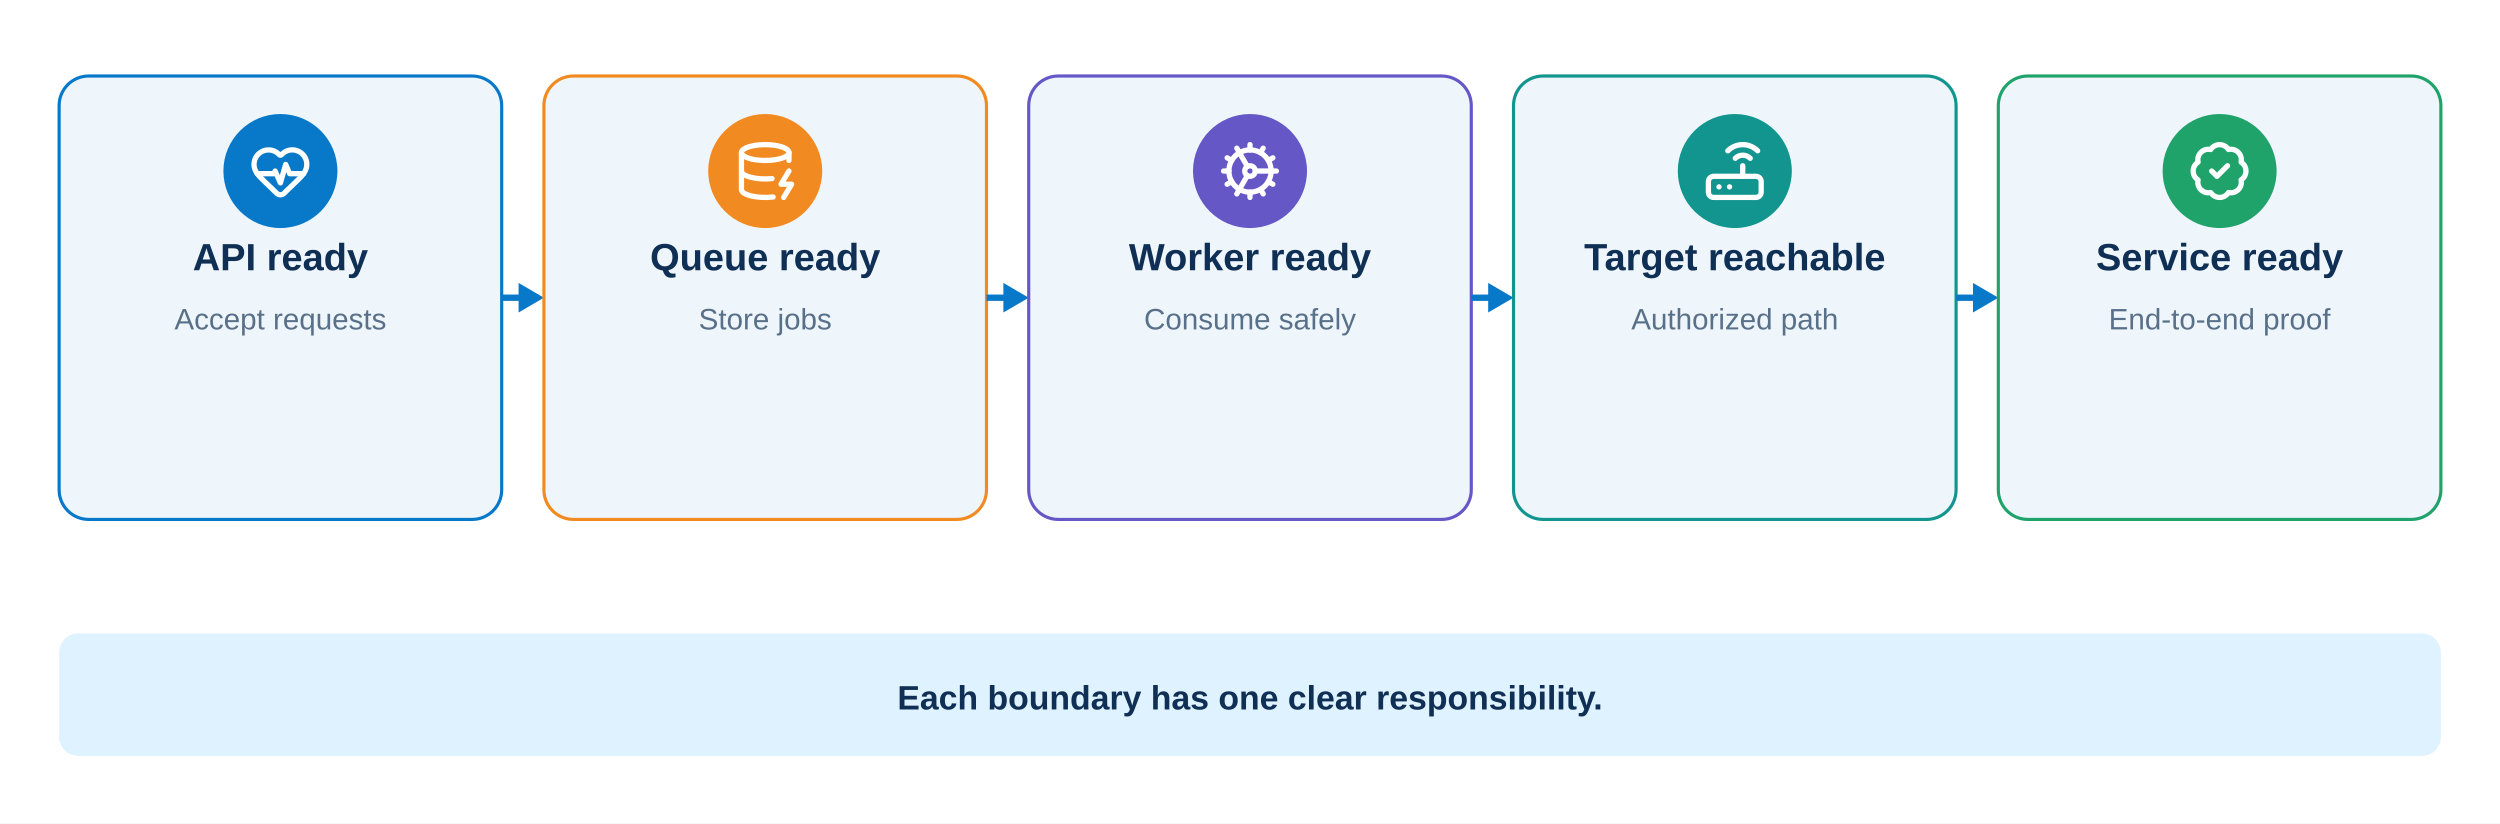
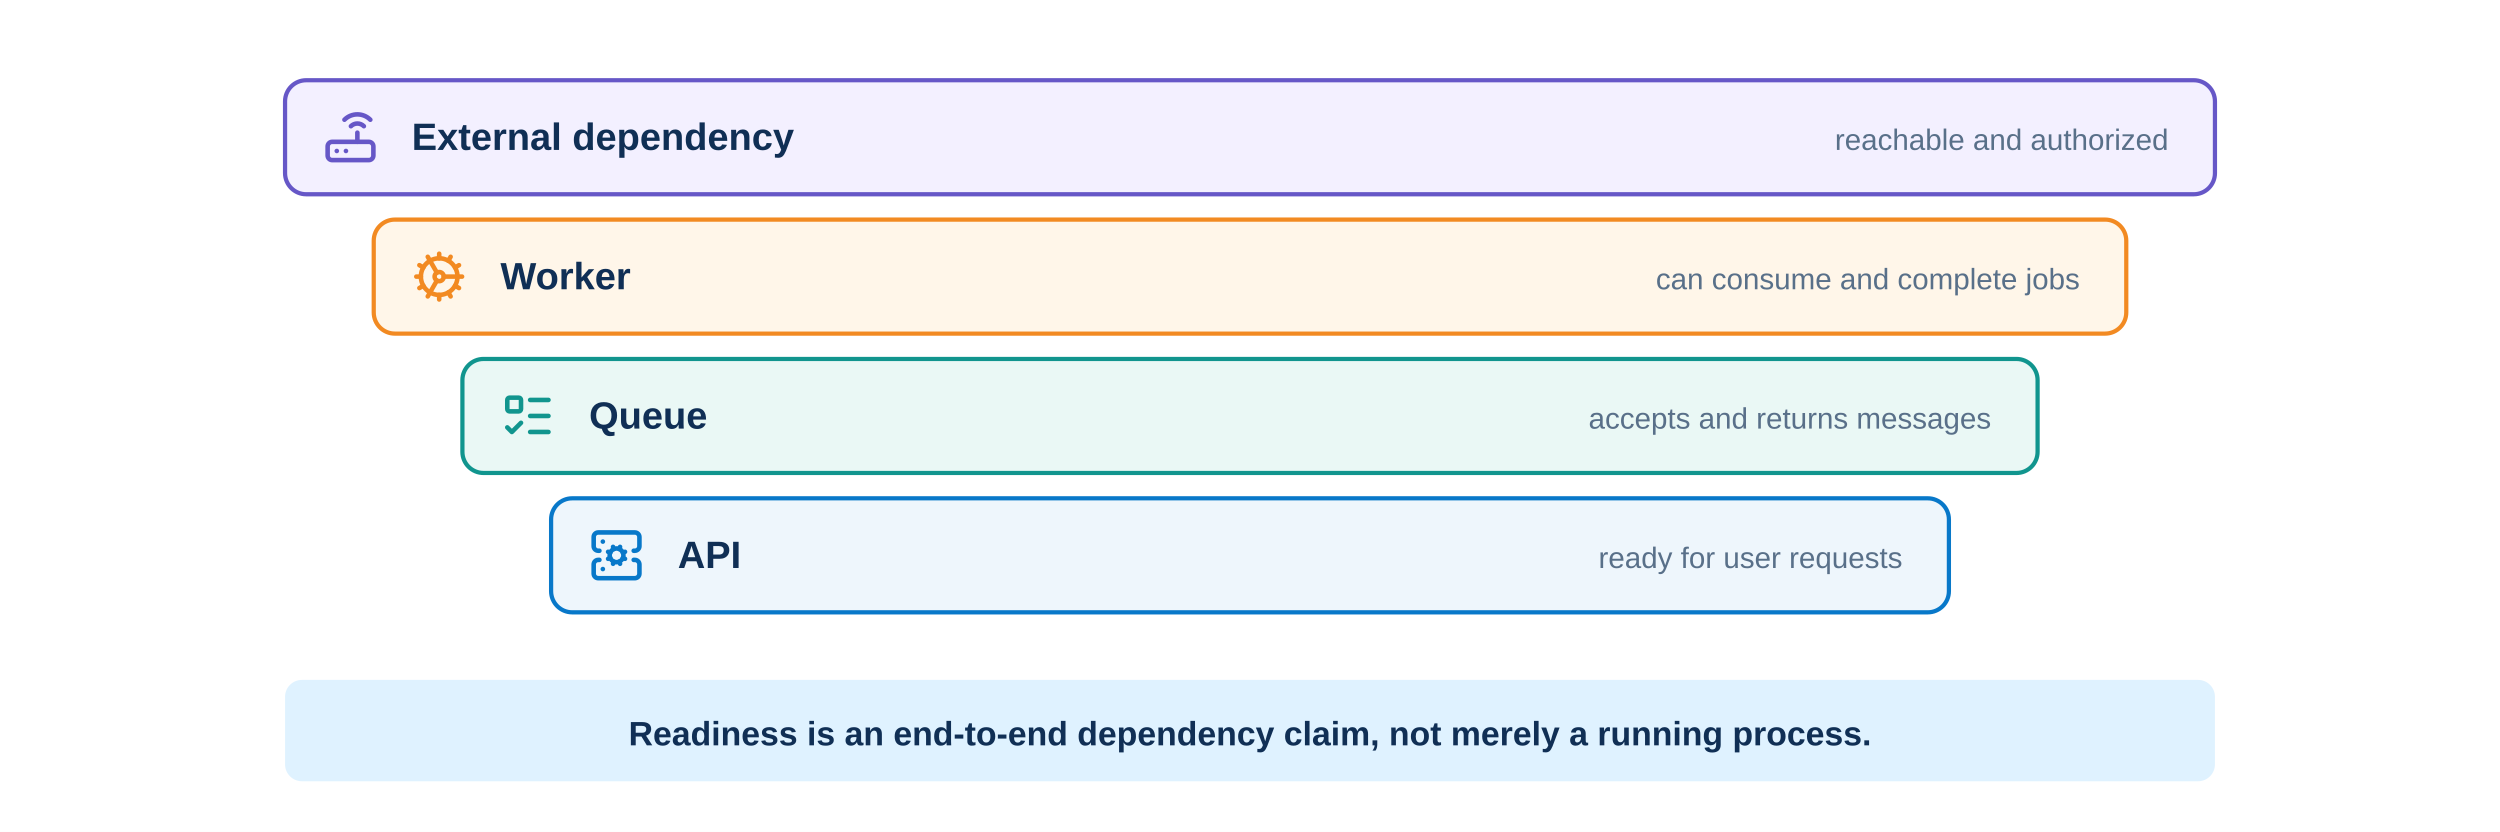
- <svg xmlns="http://www.w3.org/2000/svg" width="1184" height="390" viewBox="0 0 1184 390">
+ <svg xmlns="http://www.w3.org/2000/svg" width="1184" height="394" viewBox="0 0 1184 394">
  <rect width="100%" height="100%" fill="white" />
  <style>.label{font:700 18px Arial,sans-serif;fill:#102f55}.sub{font:400 14px Arial,sans-serif;fill:#597089}.band{font:700 16px Arial,sans-serif;fill:#102f55}.small{font:600 14px Arial,sans-serif;fill:#102f55}</style>
-   <rect x="28" y="36" width="209.6" height="210" rx="14" fill="#eef6fc" stroke="#0878c9" stroke-width="1.5" />
-   <circle cx="132.8" cy="81" r="27" fill="#0878c9" />
-   <g transform="translate(117.8 66) scale(1.25)" fill="none" stroke="#ffffff" stroke-width="2" stroke-linecap="round" stroke-linejoin="round">
-     <path d="M2 9.5a5.5 5.5 0 0 1 9.591-3.676.56.56 0 0 0 .818 0A5.49 5.49 0 0 1 22 9.5c0 2.29-1.5 4-3 5.5l-5.492 5.313a2 2 0 0 1-3 .019L5 15c-1.5-1.5-3-3.2-3-5.5" />
-     <path d="M3.22 13H9.5l.5-1 2 4.5 2-7 1.5 3.5h5.27" />
+   <rect x="135" y="38" width="914" height="54" rx="10" fill="#f3f0ff" stroke="#6657c7" stroke-width="2" />
+   <g transform="translate(153 52) scale(1.083333)" fill="none" stroke="#6657c7" stroke-width="2" stroke-linecap="round" stroke-linejoin="round">
+     <rect width="20" height="8" x="2" y="14" rx="2" />
+     <path d="M6.01 18H6" />
+     <path d="M10.01 18H10" />
+     <path d="M15 10v4" />
+     <path d="M17.84 7.17a4 4 0 0 0-5.66 0" />
+     <path d="M20.66 4.34a8 8 0 0 0-11.31 0" />
  </g>
-   <text x="132.8" y="128" text-anchor="middle" class="label">API ready</text>
-   <text x="132.8" y="156" text-anchor="middle" class="sub">Accept requests</text>
-   <line x1="237.6" y1="141" x2="246.6" y2="141" stroke="#0878c9" stroke-width="3" />
-   <path d="M245.6 134 L257.6 141 L245.6 148Z" fill="#0878c9" />
-   <rect x="257.6" y="36" width="209.6" height="210" rx="14" fill="#eef6fc" stroke="#f28a22" stroke-width="1.5" />
-   <circle cx="362.4" cy="81" r="27" fill="#f28a22" />
-   <g transform="translate(347.4 66) scale(1.25)" fill="none" stroke="#ffffff" stroke-width="2" stroke-linecap="round" stroke-linejoin="round">
-     <ellipse cx="12" cy="5" rx="9" ry="3" />
-     <path d="M3 5V19A9 3 0 0 0 15 21.84" />
-     <path d="M21 5V8" />
-     <path d="M21 12L18 17H22L19 22" />
-     <path d="M3 12A9 3 0 0 0 14.59 14.87" />
-   </g>
-   <text x="362.4" y="128" text-anchor="middle" class="label">Queue ready</text>
-   <text x="362.4" y="156" text-anchor="middle" class="sub">Store jobs</text>
-   <line x1="467.2" y1="141" x2="476.2" y2="141" stroke="#0878c9" stroke-width="3" />
-   <path d="M475.2 134 L487.2 141 L475.2 148Z" fill="#0878c9" />
-   <rect x="487.2" y="36" width="209.6" height="210" rx="14" fill="#eef6fc" stroke="#6657c7" stroke-width="1.5" />
-   <circle cx="592" cy="81" r="27" fill="#6657c7" />
-   <g transform="translate(577 66) scale(1.25)" fill="none" stroke="#ffffff" stroke-width="2" stroke-linecap="round" stroke-linejoin="round">
+   <text x="195" y="71" text-anchor="start" class="label">External dependency</text>
+   <text x="1027" y="71" text-anchor="end" class="sub">reachable and authorized</text>
+   <rect x="177" y="104" width="830" height="54" rx="10" fill="#fff6e9" stroke="#f28a22" stroke-width="2" />
+   <g transform="translate(195 118) scale(1.083333)" fill="none" stroke="#f28a22" stroke-width="2" stroke-linecap="round" stroke-linejoin="round">
    <path d="M11 10.27 7 3.34" />
    <path d="m11 13.73-4 6.93" />
    <path d="M12 22v-2" />
    <path d="M12 2v2" />
    <path d="M14 12h8" />
    <path d="m17 20.66-1-1.73" />
    <path d="m17 3.34-1 1.73" />
    <path d="M2 12h2" />
    <path d="m20.66 17-1.73-1" />
    <path d="m20.66 7-1.73 1" />
    <path d="m3.34 17 1.73-1" />
    <path d="m3.34 7 1.73 1" />
    <circle cx="12" cy="12" r="2" />
    <circle cx="12" cy="12" r="8" />
  </g>
-   <text x="592" y="128" text-anchor="middle" class="label">Worker ready</text>
-   <text x="592" y="156" text-anchor="middle" class="sub">Consume safely</text>
-   <line x1="696.8" y1="141" x2="705.8" y2="141" stroke="#0878c9" stroke-width="3" />
-   <path d="M704.8 134 L716.8 141 L704.8 148Z" fill="#0878c9" />
-   <rect x="716.8" y="36" width="209.6" height="210" rx="14" fill="#eef6fc" stroke="#11958e" stroke-width="1.5" />
-   <circle cx="821.6" cy="81" r="27" fill="#11958e" />
-   <g transform="translate(806.6 66) scale(1.25)" fill="none" stroke="#ffffff" stroke-width="2" stroke-linecap="round" stroke-linejoin="round">
-     <rect width="20" height="8" x="2" y="14" rx="2" />
-     <path d="M6.01 18H6" />
-     <path d="M10.01 18H10" />
-     <path d="M15 10v4" />
-     <path d="M17.84 7.17a4 4 0 0 0-5.66 0" />
-     <path d="M20.66 4.34a8 8 0 0 0-11.31 0" />
+   <text x="237" y="137" text-anchor="start" class="label">Worker</text>
+   <text x="985" y="137" text-anchor="end" class="sub">can consume and complete jobs</text>
+   <rect x="219" y="170" width="746" height="54" rx="10" fill="#eaf8f5" stroke="#11958e" stroke-width="2" />
+   <g transform="translate(237 184) scale(1.083333)" fill="none" stroke="#11958e" stroke-width="2" stroke-linecap="round" stroke-linejoin="round">
+     <path d="M13 5h8" />
+     <path d="M13 12h8" />
+     <path d="M13 19h8" />
+     <path d="m3 17 2 2 4-4" />
+     <rect x="3" y="4" width="6" height="6" rx="1" />
  </g>
-   <text x="821.6" y="128" text-anchor="middle" class="label">Target reachable</text>
-   <text x="821.6" y="156" text-anchor="middle" class="sub">Authorized path</text>
-   <line x1="926.4" y1="141" x2="935.4" y2="141" stroke="#0878c9" stroke-width="3" />
-   <path d="M934.4 134 L946.4 141 L934.4 148Z" fill="#0878c9" />
-   <rect x="946.4" y="36" width="209.6" height="210" rx="14" fill="#eef6fc" stroke="#20a36a" stroke-width="1.5" />
-   <circle cx="1051.2" cy="81" r="27" fill="#20a36a" />
-   <g transform="translate(1036.2 66) scale(1.25)" fill="none" stroke="#ffffff" stroke-width="2" stroke-linecap="round" stroke-linejoin="round">
-     <path d="M3.85 8.62a4 4 0 0 1 4.78-4.77 4 4 0 0 1 6.74 0 4 4 0 0 1 4.78 4.78 4 4 0 0 1 0 6.74 4 4 0 0 1-4.77 4.78 4 4 0 0 1-6.75 0 4 4 0 0 1-4.78-4.77 4 4 0 0 1 0-6.76Z" />
-     <path d="m9 12 2 2 4-4" />
+   <text x="279" y="203" text-anchor="start" class="label">Queue</text>
+   <text x="943" y="203" text-anchor="end" class="sub">accepts and returns messages</text>
+   <rect x="261" y="236" width="662" height="54" rx="10" fill="#eef6fc" stroke="#0878c9" stroke-width="2" />
+   <g transform="translate(279 250) scale(1.083333)" fill="none" stroke="#0878c9" stroke-width="2" stroke-linecap="round" stroke-linejoin="round">
+     <path d="m10.852 14.772-.383.923" />
+     <path d="M13.148 14.772a3 3 0 1 0-2.296-5.544l-.383-.923" />
+     <path d="m13.148 9.228.383-.923" />
+     <path d="m13.53 15.696-.382-.924a3 3 0 1 1-2.296-5.544" />
+     <path d="m14.772 10.852.923-.383" />
+     <path d="m14.772 13.148.923.383" />
+     <path d="M4.5 10H4a2 2 0 0 1-2-2V4a2 2 0 0 1 2-2h16a2 2 0 0 1 2 2v4a2 2 0 0 1-2 2h-.5" />
+     <path d="M4.5 14H4a2 2 0 0 0-2 2v4a2 2 0 0 0 2 2h16a2 2 0 0 0 2-2v-4a2 2 0 0 0-2-2h-.5" />
+     <path d="M6 18h.01" />
+     <path d="M6 6h.01" />
+     <path d="m9.228 10.852-.923-.383" />
+     <path d="m9.228 13.148-.923.383" />
  </g>
-   <text x="1051.2" y="128" text-anchor="middle" class="label">Service ready</text>
-   <text x="1051.2" y="156" text-anchor="middle" class="sub">End-to-end proof</text>
-   <rect x="28" y="300" width="1128" height="58" rx="9" fill="#dff2ff" />
-   <text x="592" y="336" text-anchor="middle" class="band">Each boundary has one clear responsibility.</text>
+   <text x="321" y="269" text-anchor="start" class="label">API</text>
+   <text x="901" y="269" text-anchor="end" class="sub">ready for user requests</text>
+   <rect x="135" y="322" width="914" height="48" rx="8" fill="#dff2ff" />
+   <text x="592" y="353" text-anchor="middle" class="band">Readiness is an end-to-end dependency claim, not merely a running process.</text>
</svg>
